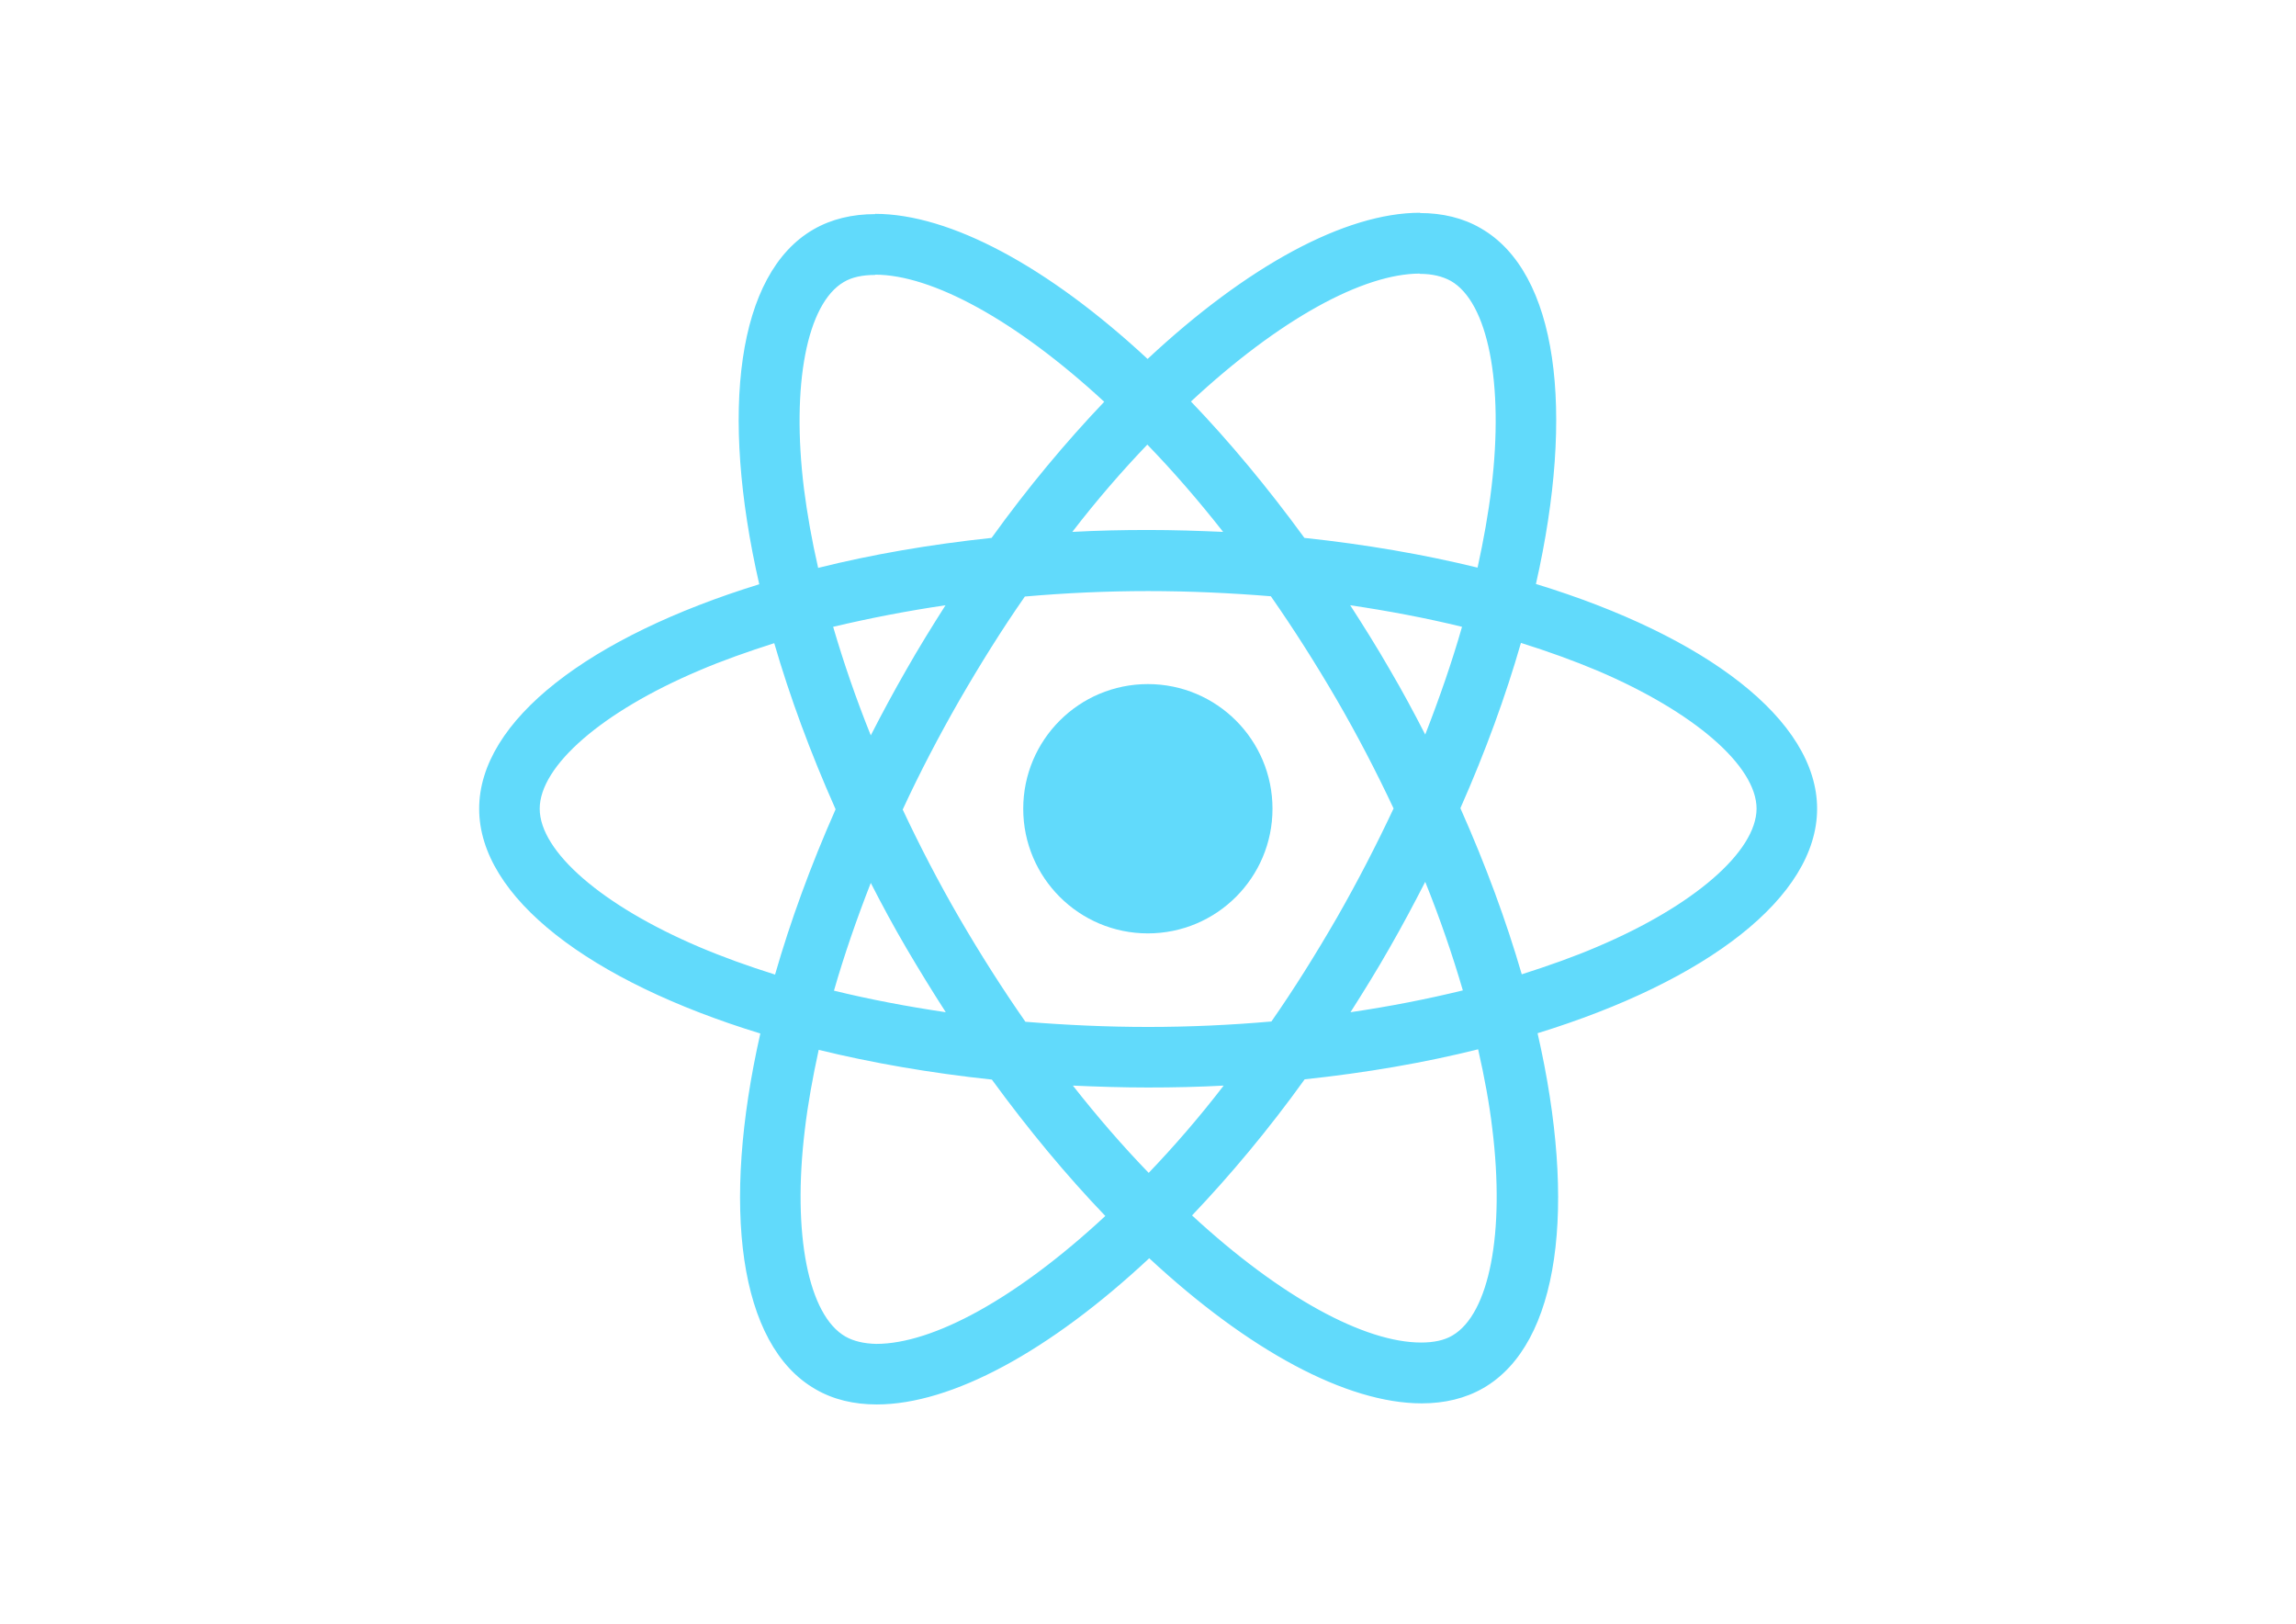
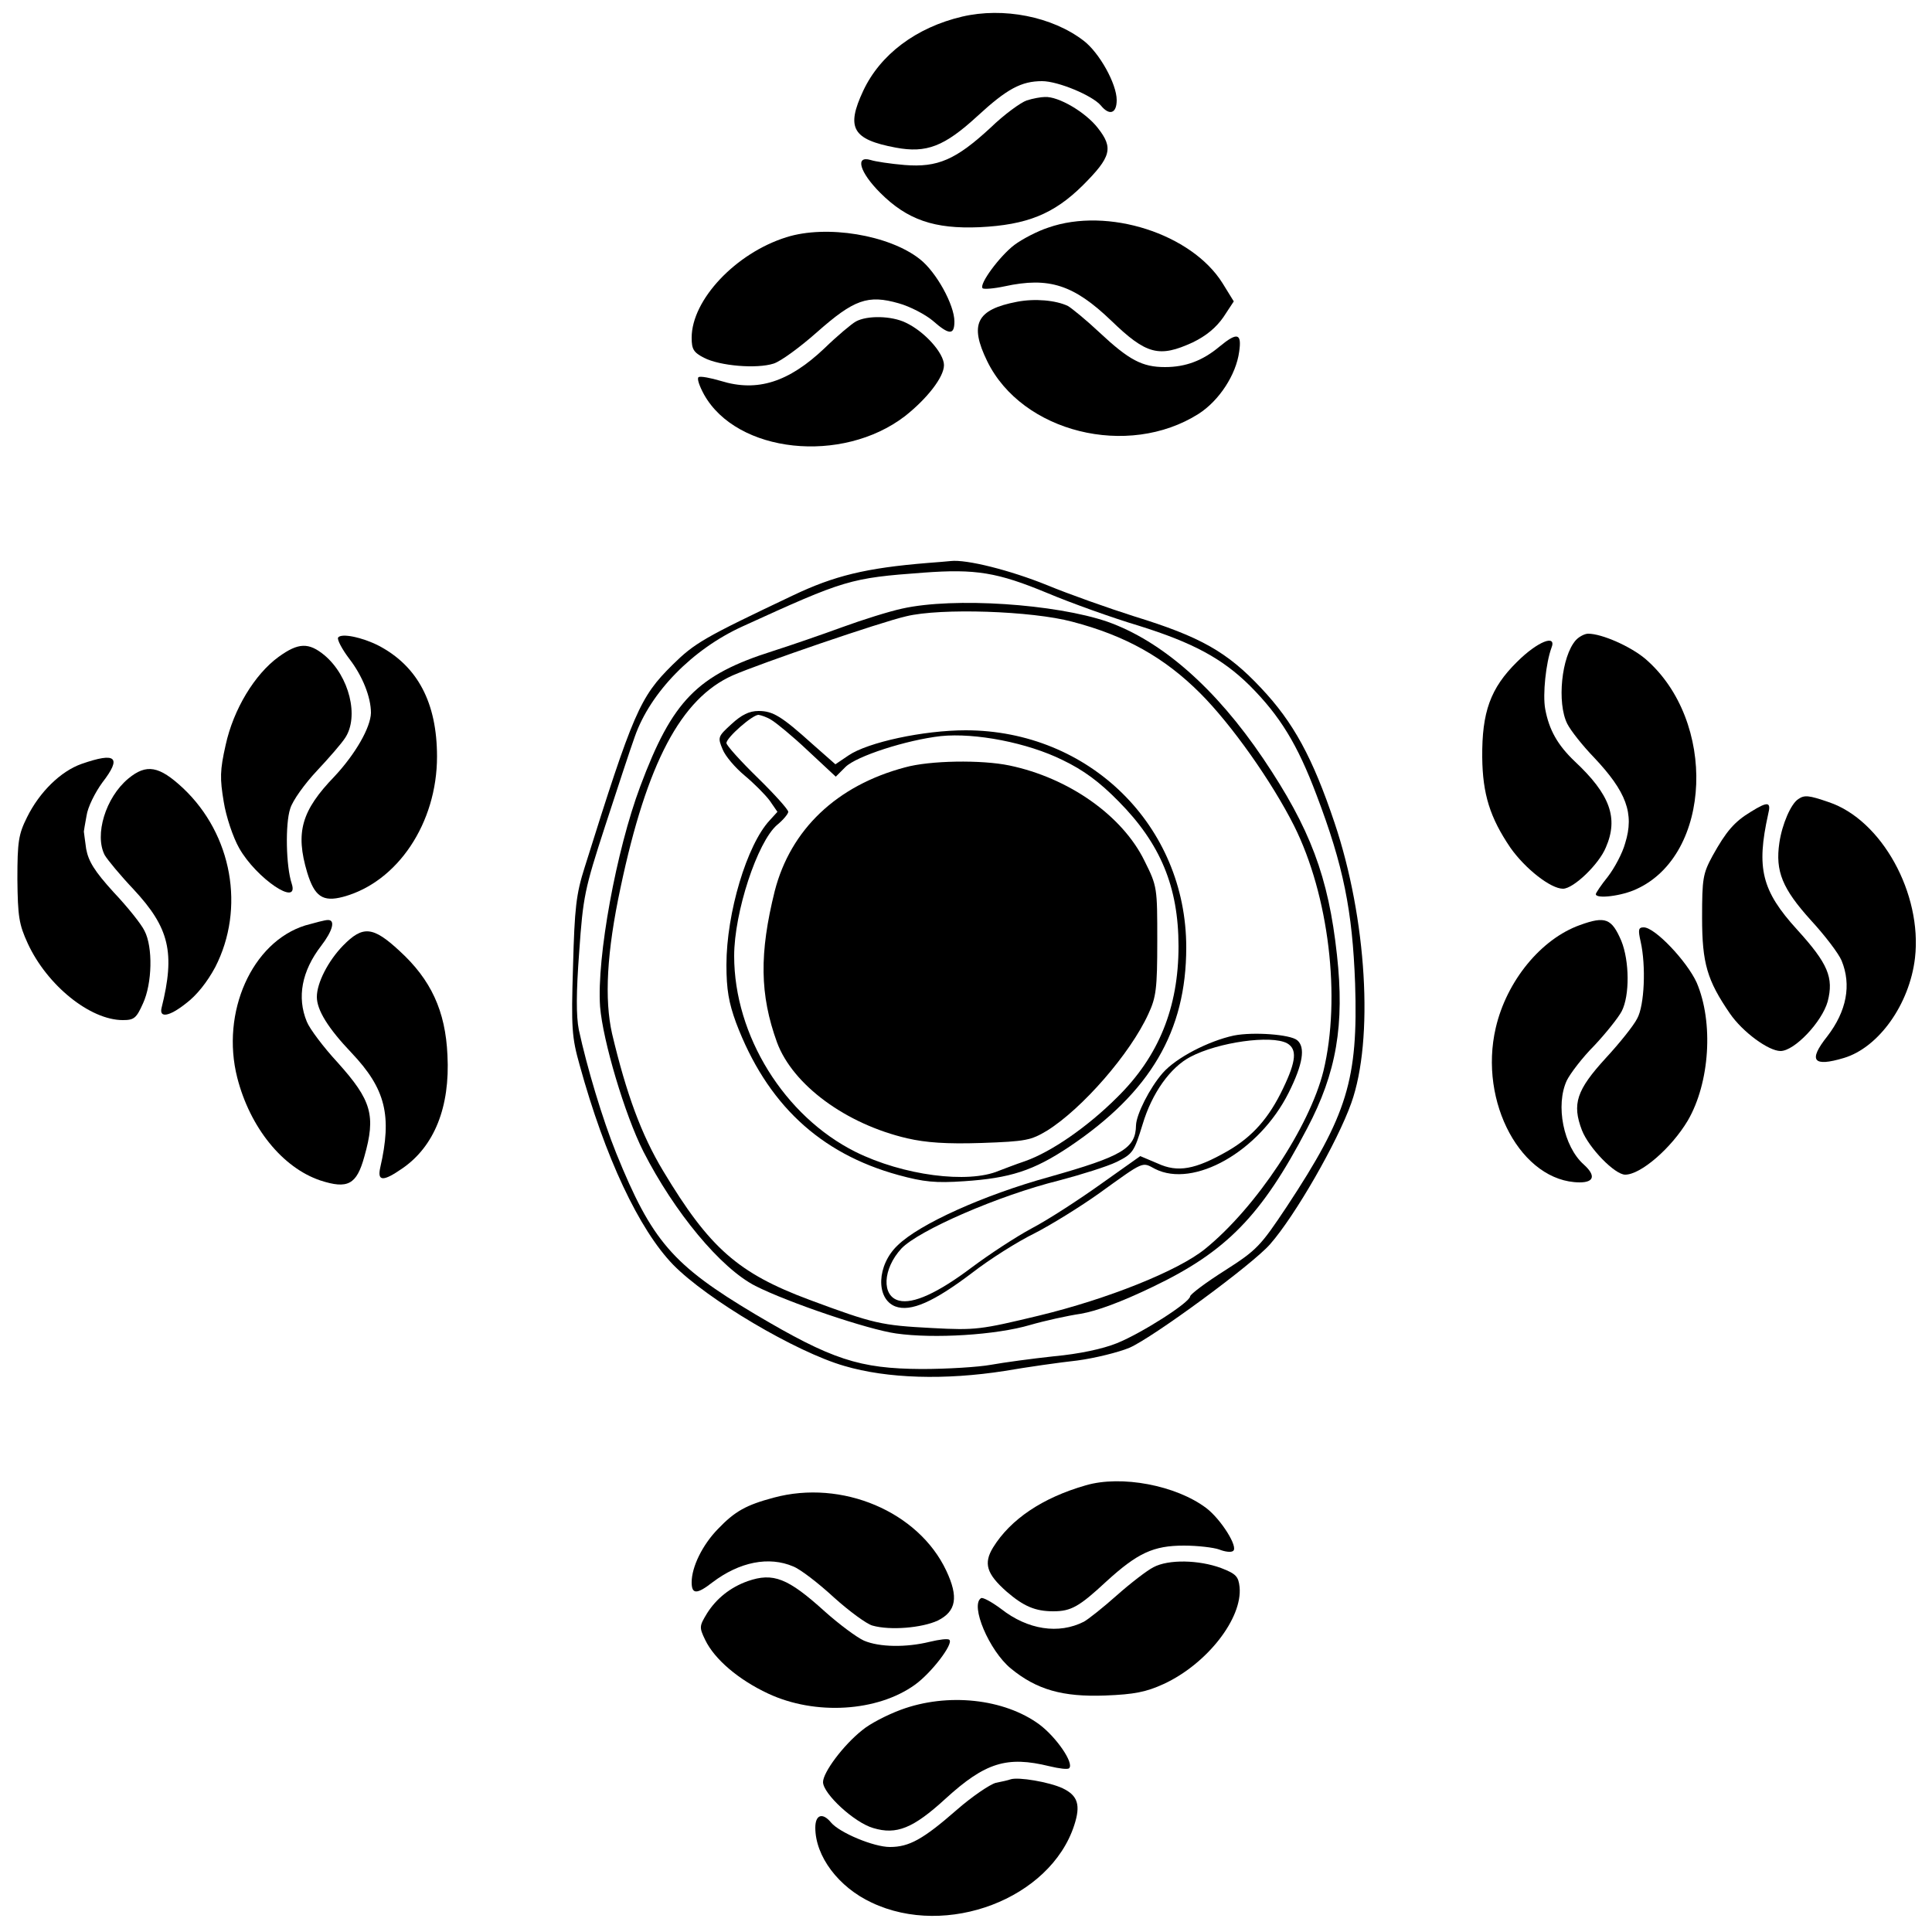
- <svg xmlns="http://www.w3.org/2000/svg" viewBox="0 0 841.9 595.3">
-   <g fill="#61DAFB">
-     <path d="M666.3 296.5c0-32.5-40.7-63.3-103.1-82.4 14.4-63.6 8-114.2-20.2-130.4-6.5-3.8-14.1-5.6-22.4-5.6v22.3c4.6 0 8.3.9 11.4 2.6 13.6 7.8 19.5 37.5 14.9 75.7-1.1 9.4-2.9 19.3-5.1 29.4-19.6-4.8-41-8.5-63.5-10.9-13.5-18.5-27.5-35.3-41.6-50 32.6-30.3 63.2-46.9 84-46.9V78c-27.5 0-63.5 19.6-99.9 53.6-36.4-33.8-72.4-53.2-99.9-53.2v22.3c20.7 0 51.4 16.5 84 46.6-14 14.7-28 31.4-41.3 49.9-22.6 2.4-44 6.1-63.6 11-2.3-10-4-19.7-5.2-29-4.7-38.2 1.1-67.9 14.6-75.8 3-1.8 6.9-2.6 11.5-2.6V78.5c-8.4 0-16 1.8-22.6 5.6-28.1 16.2-34.4 66.7-19.9 130.1-62.2 19.2-102.7 49.9-102.7 82.3 0 32.5 40.7 63.3 103.1 82.4-14.4 63.6-8 114.2 20.2 130.4 6.5 3.8 14.1 5.6 22.5 5.6 27.5 0 63.5-19.6 99.9-53.6 36.4 33.8 72.4 53.2 99.9 53.2 8.4 0 16-1.8 22.6-5.6 28.1-16.2 34.4-66.7 19.9-130.1 62-19.1 102.5-49.9 102.5-82.3zm-130.2-66.7c-3.7 12.9-8.3 26.2-13.5 39.5-4.1-8-8.4-16-13.1-24-4.6-8-9.5-15.8-14.4-23.4 14.2 2.1 27.9 4.7 41 7.9zm-45.8 106.5c-7.8 13.5-15.8 26.3-24.1 38.2-14.9 1.3-30 2-45.2 2-15.1 0-30.2-.7-45-1.9-8.3-11.9-16.4-24.6-24.2-38-7.6-13.1-14.5-26.4-20.8-39.8 6.2-13.4 13.2-26.8 20.7-39.9 7.8-13.5 15.8-26.3 24.1-38.2 14.9-1.3 30-2 45.2-2 15.1 0 30.2.7 45 1.9 8.3 11.9 16.4 24.6 24.2 38 7.6 13.1 14.5 26.4 20.8 39.8-6.3 13.4-13.2 26.8-20.7 39.9zm32.3-13c5.4 13.4 10 26.8 13.8 39.8-13.1 3.2-26.9 5.9-41.2 8 4.9-7.7 9.8-15.6 14.4-23.7 4.6-8 8.9-16.1 13-24.1zM421.2 430c-9.3-9.6-18.6-20.3-27.8-32 9 .4 18.2.7 27.5.7 9.4 0 18.7-.2 27.8-.7-9 11.7-18.3 22.4-27.5 32zm-74.4-58.9c-14.2-2.1-27.9-4.7-41-7.9 3.7-12.9 8.3-26.2 13.5-39.5 4.1 8 8.4 16 13.1 24 4.7 8 9.5 15.8 14.4 23.4zM420.7 163c9.3 9.6 18.6 20.3 27.8 32-9-.4-18.2-.7-27.5-.7-9.4 0-18.7.2-27.8.7 9-11.7 18.3-22.4 27.5-32zm-74 58.9c-4.9 7.7-9.8 15.6-14.4 23.7-4.6 8-8.9 16-13 24-5.4-13.4-10-26.8-13.8-39.8 13.1-3.1 26.9-5.8 41.2-7.9zm-90.5 125.2c-35.4-15.1-58.3-34.9-58.3-50.6 0-15.7 22.9-35.6 58.3-50.6 8.6-3.7 18-7 27.7-10.1 5.7 19.6 13.2 40 22.5 60.9-9.2 20.8-16.6 41.1-22.2 60.6-9.9-3.1-19.3-6.5-28-10.2zM310 490c-13.6-7.8-19.5-37.5-14.9-75.7 1.1-9.4 2.9-19.3 5.1-29.4 19.6 4.8 41 8.5 63.5 10.9 13.5 18.5 27.5 35.3 41.6 50-32.6 30.3-63.2 46.9-84 46.9-4.5-.1-8.3-1-11.3-2.7zm237.2-76.2c4.7 38.2-1.1 67.9-14.6 75.8-3 1.8-6.9 2.6-11.5 2.6-20.7 0-51.4-16.5-84-46.6 14-14.7 28-31.4 41.3-49.9 22.6-2.4 44-6.1 63.6-11 2.3 10.1 4.1 19.8 5.2 29.1zm38.5-66.7c-8.6 3.7-18 7-27.7 10.1-5.7-19.6-13.2-40-22.5-60.9 9.2-20.8 16.6-41.1 22.2-60.6 9.9 3.1 19.3 6.5 28.1 10.2 35.4 15.1 58.3 34.9 58.3 50.6-.1 15.7-23 35.6-58.4 50.6zM320.8 78.4z" />
-     <circle cx="420.9" cy="296.5" r="45.7" />
-     <path d="M520.5 78.1z" />
+ <svg xmlns="http://www.w3.org/2000/svg" version="1.0" width="500pt" height="500pt" viewBox="0 0 500 500" preserveAspectRatio="xMidYMid meet">
+   <g transform="translate(0,500) scale(0.1,-0.1)" fill="#000000" stroke="none">
+     <path d="M2490 4957 c-119 -28 -212 -98 -256 -192 -45 -96 -28 -126 84 -147 80 -15 126 3 212 82 76 70 113 90 167 90 41 0 130 -37 152 -63 22 -27 41 -21 41 14 0 42 -45 123 -86 154 -81 62 -207 87 -314 62z" />
+     <path d="M2657 4740 c-15 -5 -58 -36 -94 -71 -89 -82 -136 -103 -222 -96 -36 3 -76 9 -88 13 -41 12 -28 -32 25 -85 70 -70 140 -94 257 -89 123 6 192 34 267 108 74 74 80 97 39 149 -32 41 -102 82 -137 80 -10 0 -32 -4 -47 -9z" />
+     <path d="M2713 4411 c-28 -9 -68 -30 -88 -45 -38 -29 -92 -102 -82 -112 3 -3 29 -1 57 5 115 25 179 4 276 -89 91 -88 124 -96 211 -56 35 17 60 38 79 65 l27 41 -29 47 c-80 128 -297 198 -451 144z" />
+     <path d="M2035 4386 c-131 -41 -245 -162 -245 -260 0 -30 5 -38 32 -52 41 -21 136 -29 180 -15 19 6 69 43 112 81 96 85 132 98 212 75 29 -8 69 -29 88 -45 42 -37 56 -38 56 -2 0 43 -47 128 -89 161 -79 63 -242 90 -346 57z" />
+     <path d="M2632 4219 c-105 -20 -124 -58 -77 -154 90 -184 364 -252 547 -136 53 34 97 101 105 161 7 48 -5 51 -51 13 -43 -36 -87 -53 -141 -53 -59 0 -93 18 -170 90 -34 32 -71 62 -81 68 -31 15 -86 20 -132 11z" />
+     <path d="M2215 4168 c-11 -6 -48 -37 -82 -70 -92 -87 -173 -113 -267 -84 -27 8 -53 13 -58 10 -5 -3 2 -23 14 -45 85 -152 357 -181 520 -56 57 45 101 101 101 132 0 31 -50 87 -99 110 -37 18 -100 19 -129 3z" />
+     <path d="M2400 3543 c-159 -13 -241 -33 -348 -84 -232 -110 -254 -123 -312 -180 -84 -83 -101 -122 -227 -524 -22 -69 -26 -105 -30 -256 -5 -160 -3 -184 17 -255 66 -240 154 -426 242 -517 88 -90 318 -226 443 -262 112 -33 261 -37 415 -13 58 10 142 22 188 27 45 6 106 21 135 33 60 26 319 216 364 268 65 74 174 264 210 365 59 165 40 478 -43 725 -57 170 -107 261 -190 349 -88 94 -157 133 -329 186 -66 21 -168 57 -226 81 -94 38 -208 67 -249 62 -8 -1 -35 -3 -60 -5z m311 -78 c62 -26 168 -64 235 -84 141 -44 217 -85 288 -155 79 -79 124 -153 173 -283 70 -184 93 -300 100 -488 8 -249 -20 -340 -177 -578 -68 -102 -77 -112 -160 -165 -49 -31 -89 -61 -90 -67 -1 -16 -125 -95 -189 -121 -37 -15 -98 -28 -163 -34 -56 -6 -130 -16 -163 -22 -33 -6 -114 -11 -180 -11 -161 1 -232 24 -431 142 -213 127 -267 189 -359 416 -36 89 -76 223 -97 320 -7 35 -7 96 1 202 10 143 14 162 67 325 31 95 65 199 77 232 40 114 149 226 279 285 265 121 278 125 468 139 135 10 191 1 321 -53z" />
+     <path d="M2335 3425 c-33 -7 -103 -29 -155 -48 -52 -19 -133 -47 -180 -62 -196 -62 -260 -128 -343 -350 -62 -165 -113 -443 -104 -570 7 -88 64 -280 112 -375 80 -157 200 -302 290 -348 85 -43 292 -113 364 -123 98 -14 259 -4 347 22 38 11 97 24 131 29 41 7 104 30 187 70 190 91 281 184 399 410 76 144 97 268 77 449 -22 202 -69 327 -191 508 -123 182 -262 304 -403 354 -134 46 -397 64 -531 34z m440 -34 c138 -36 239 -93 331 -185 81 -81 185 -228 243 -343 90 -180 122 -445 76 -635 -36 -144 -174 -353 -306 -460 -70 -57 -253 -130 -431 -173 -150 -36 -163 -38 -275 -32 -133 7 -151 11 -318 73 -185 69 -259 134 -379 334 -56 93 -95 199 -132 355 -20 89 -14 210 22 378 68 322 156 489 290 549 71 31 383 138 449 153 89 22 326 14 430 -14z" />
+     <path d="M1893 3126 c-35 -32 -36 -34 -23 -65 7 -18 33 -48 57 -68 24 -20 53 -49 65 -65 l20 -29 -20 -22 c-59 -63 -112 -240 -112 -374 0 -64 6 -98 25 -150 79 -209 216 -338 420 -394 66 -18 96 -21 170 -16 119 8 179 27 272 89 210 141 303 299 303 516 0 315 -251 562 -571 562 -109 0 -253 -31 -303 -65 l-34 -23 -59 52 c-81 73 -103 86 -140 86 -24 0 -44 -10 -70 -34z m103 11 c12 -7 55 -42 94 -79 l73 -68 25 25 c28 28 158 70 247 80 89 9 224 -17 315 -62 54 -26 95 -56 145 -107 108 -109 155 -221 155 -375 0 -158 -51 -285 -159 -391 -76 -76 -170 -141 -238 -165 -27 -9 -57 -21 -68 -25 -80 -34 -248 -12 -371 49 -184 92 -314 301 -314 507 0 113 60 295 111 339 16 13 29 29 29 34 0 6 -36 46 -80 89 -44 43 -80 83 -80 89 0 14 67 73 83 73 7 -1 22 -6 33 -13z" />
+     <path d="M2342 3014 c-177 -47 -296 -161 -337 -320 -40 -161 -39 -268 6 -392 41 -110 178 -211 337 -248 48 -11 101 -15 192 -12 116 4 128 7 170 32 91 57 215 199 262 302 20 43 23 65 23 189 0 138 0 141 -33 207 -57 117 -196 215 -350 247 -72 15 -206 13 -270 -5z" />
+     <path d="M3193 2320 c-65 -14 -149 -57 -184 -97 -34 -39 -68 -107 -69 -135 -1 -60 -34 -80 -225 -134 -170 -47 -336 -122 -392 -177 -54 -51 -57 -138 -6 -158 40 -15 100 12 199 87 45 35 118 81 161 102 43 22 119 69 168 104 118 85 110 81 144 63 100 -51 270 45 346 197 37 74 44 118 22 136 -18 15 -114 22 -164 12z m138 -20 c26 -15 24 -45 -10 -116 -37 -78 -80 -126 -144 -163 -84 -48 -129 -56 -181 -32 l-45 19 -103 -73 c-56 -40 -136 -92 -178 -114 -41 -22 -111 -68 -155 -101 -89 -67 -152 -95 -188 -86 -46 11 -43 82 6 135 45 47 251 137 408 176 57 15 124 36 149 48 42 21 45 26 67 97 24 81 72 148 124 175 72 38 209 57 250 35z" />
+     <path d="M875 3350 c-3 -5 10 -30 29 -55 34 -44 56 -99 56 -140 -1 -38 -40 -106 -94 -164 -86 -89 -102 -145 -71 -249 19 -62 40 -77 93 -63 141 38 243 191 243 363 0 139 -50 234 -151 287 -43 22 -97 33 -105 21z" />
+     <path d="M4078 3343 c-37 -42 -49 -162 -22 -216 9 -18 40 -57 69 -87 84 -89 105 -145 81 -222 -7 -26 -28 -65 -45 -87 -17 -21 -31 -42 -31 -45 0 -13 67 -5 105 13 196 89 209 436 23 596 -38 32 -112 65 -148 65 -9 0 -24 -8 -32 -17z" />
+     <path d="M3926 3287 c-69 -68 -91 -130 -90 -247 1 -95 20 -156 73 -234 38 -54 104 -106 136 -106 27 0 93 63 111 107 33 76 11 137 -81 223 -44 42 -66 81 -76 135 -7 38 2 120 16 158 15 37 -36 17 -89 -36z" />
+     <path d="M721 3300 c-62 -45 -117 -136 -137 -228 -15 -66 -15 -87 -5 -147 6 -38 24 -92 40 -120 44 -78 156 -154 136 -92 -15 45 -17 155 -4 194 6 21 38 65 69 98 31 33 64 71 73 85 37 55 11 160 -53 214 -41 34 -68 33 -119 -4z" />
+     <path d="M211 3023 c-54 -19 -109 -73 -141 -138 -22 -44 -25 -63 -25 -160 1 -97 4 -117 27 -167 50 -108 161 -198 246 -198 29 0 35 5 52 43 24 52 26 146 4 188 -8 17 -44 62 -80 100 -50 55 -65 80 -71 112 -3 23 -6 43 -6 45 0 1 3 20 7 41 3 22 22 60 41 86 51 66 35 79 -54 48z" />
+     <path d="M332 2985 c-59 -49 -88 -146 -61 -198 7 -12 40 -52 75 -89 92 -99 108 -163 72 -307 -6 -26 20 -22 63 12 28 21 55 55 76 94 78 152 44 343 -83 463 -62 58 -95 64 -142 25z" />
+     <path d="M4654 2932 c-19 -12 -42 -65 -49 -113 -11 -74 8 -119 81 -200 36 -39 72 -86 80 -105 26 -63 13 -131 -37 -196 -50 -63 -37 -80 43 -56 90 27 170 139 184 259 19 166 -86 357 -223 403 -52 18 -63 19 -79 8z" />
+     <path d="M4531 2899 c-43 -26 -64 -51 -99 -114 -25 -46 -27 -59 -27 -160 0 -118 13 -162 72 -248 33 -48 100 -97 131 -97 36 0 107 75 122 128 16 62 1 98 -79 186 -92 101 -106 159 -75 299 8 32 0 34 -45 6z" />
+     <path d="M790 2605 c-138 -43 -219 -225 -176 -394 33 -129 117 -233 215 -266 71 -23 94 -11 114 62 30 106 19 145 -69 243 -37 40 -73 88 -80 106 -26 63 -13 131 37 196 30 39 38 68 17 67 -7 0 -33 -7 -58 -14z" />
+     <path d="M4089 2606 c-101 -36 -190 -145 -218 -266 -45 -193 67 -399 217 -400 38 0 42 18 11 46 -53 47 -74 154 -44 218 9 18 40 59 71 90 30 32 62 72 71 89 21 41 20 130 -1 182 -25 58 -41 65 -107 41z" />
+     <path d="M4246 2563 c14 -62 10 -165 -9 -199 -9 -18 -45 -63 -81 -102 -76 -83 -88 -119 -62 -187 18 -46 85 -115 112 -115 40 0 119 68 162 140 57 98 67 254 23 357 -25 55 -108 143 -137 143 -14 0 -15 -6 -8 -37z" />
+     <path d="M888 2553 c-39 -40 -68 -97 -68 -133 0 -34 29 -81 90 -145 88 -93 105 -162 74 -297 -8 -36 8 -36 57 -2 83 57 124 159 117 293 -5 115 -43 196 -124 270 -69 64 -95 66 -146 14z" />
+     <path d="M2810 1156 c-112 -32 -195 -88 -240 -161 -25 -41 -17 -68 35 -114 44 -38 74 -51 121 -51 46 0 67 12 137 77 81 74 122 93 201 93 36 0 77 -5 91 -10 15 -6 31 -8 36 -4 15 9 -31 82 -69 111 -78 59 -220 86 -312 59z" />
+     <path d="M2002 1124 c-71 -19 -100 -35 -144 -81 -40 -41 -68 -98 -68 -138 0 -31 13 -32 54 0 70 53 146 68 209 41 18 -7 65 -43 105 -80 40 -36 85 -69 100 -73 46 -13 128 -6 169 13 48 24 54 61 22 129 -72 153 -270 237 -447 189z" />
+     <path d="M2985 944 c-16 -8 -59 -41 -95 -73 -36 -32 -74 -62 -85 -68 -65 -33 -145 -21 -214 33 -24 18 -48 31 -52 28 -29 -18 21 -136 77 -182 67 -55 134 -74 244 -70 76 3 106 9 152 30 112 52 204 170 196 251 -3 27 -9 34 -48 49 -57 21 -136 23 -175 2z" />
+     <path d="M1935 908 c-45 -16 -81 -45 -105 -83 -20 -33 -21 -36 -5 -69 24 -50 86 -103 163 -139 122 -57 283 -47 380 23 43 31 100 106 89 116 -3 4 -26 1 -51 -5 -61 -15 -130 -14 -170 3 -18 8 -64 42 -102 76 -95 86 -133 101 -199 78z" />
+     <path d="M2331 575 c-35 -13 -80 -36 -100 -53 -49 -39 -101 -109 -101 -134 0 -30 81 -105 130 -119 60 -18 103 -1 187 76 103 94 159 111 269 84 25 -6 48 -9 51 -5 13 13 -33 80 -77 113 -91 67 -238 83 -359 38z" />
+     <path d="M2615 395 c-5 -2 -23 -6 -38 -9 -15 -4 -61 -35 -101 -70 -87 -76 -123 -96 -173 -96 -42 0 -130 37 -152 63 -22 27 -41 21 -41 -13 0 -74 60 -154 146 -194 194 -92 462 10 524 200 17 52 10 77 -30 96 -34 16 -115 30 -135 23z" />
  </g>
</svg>
